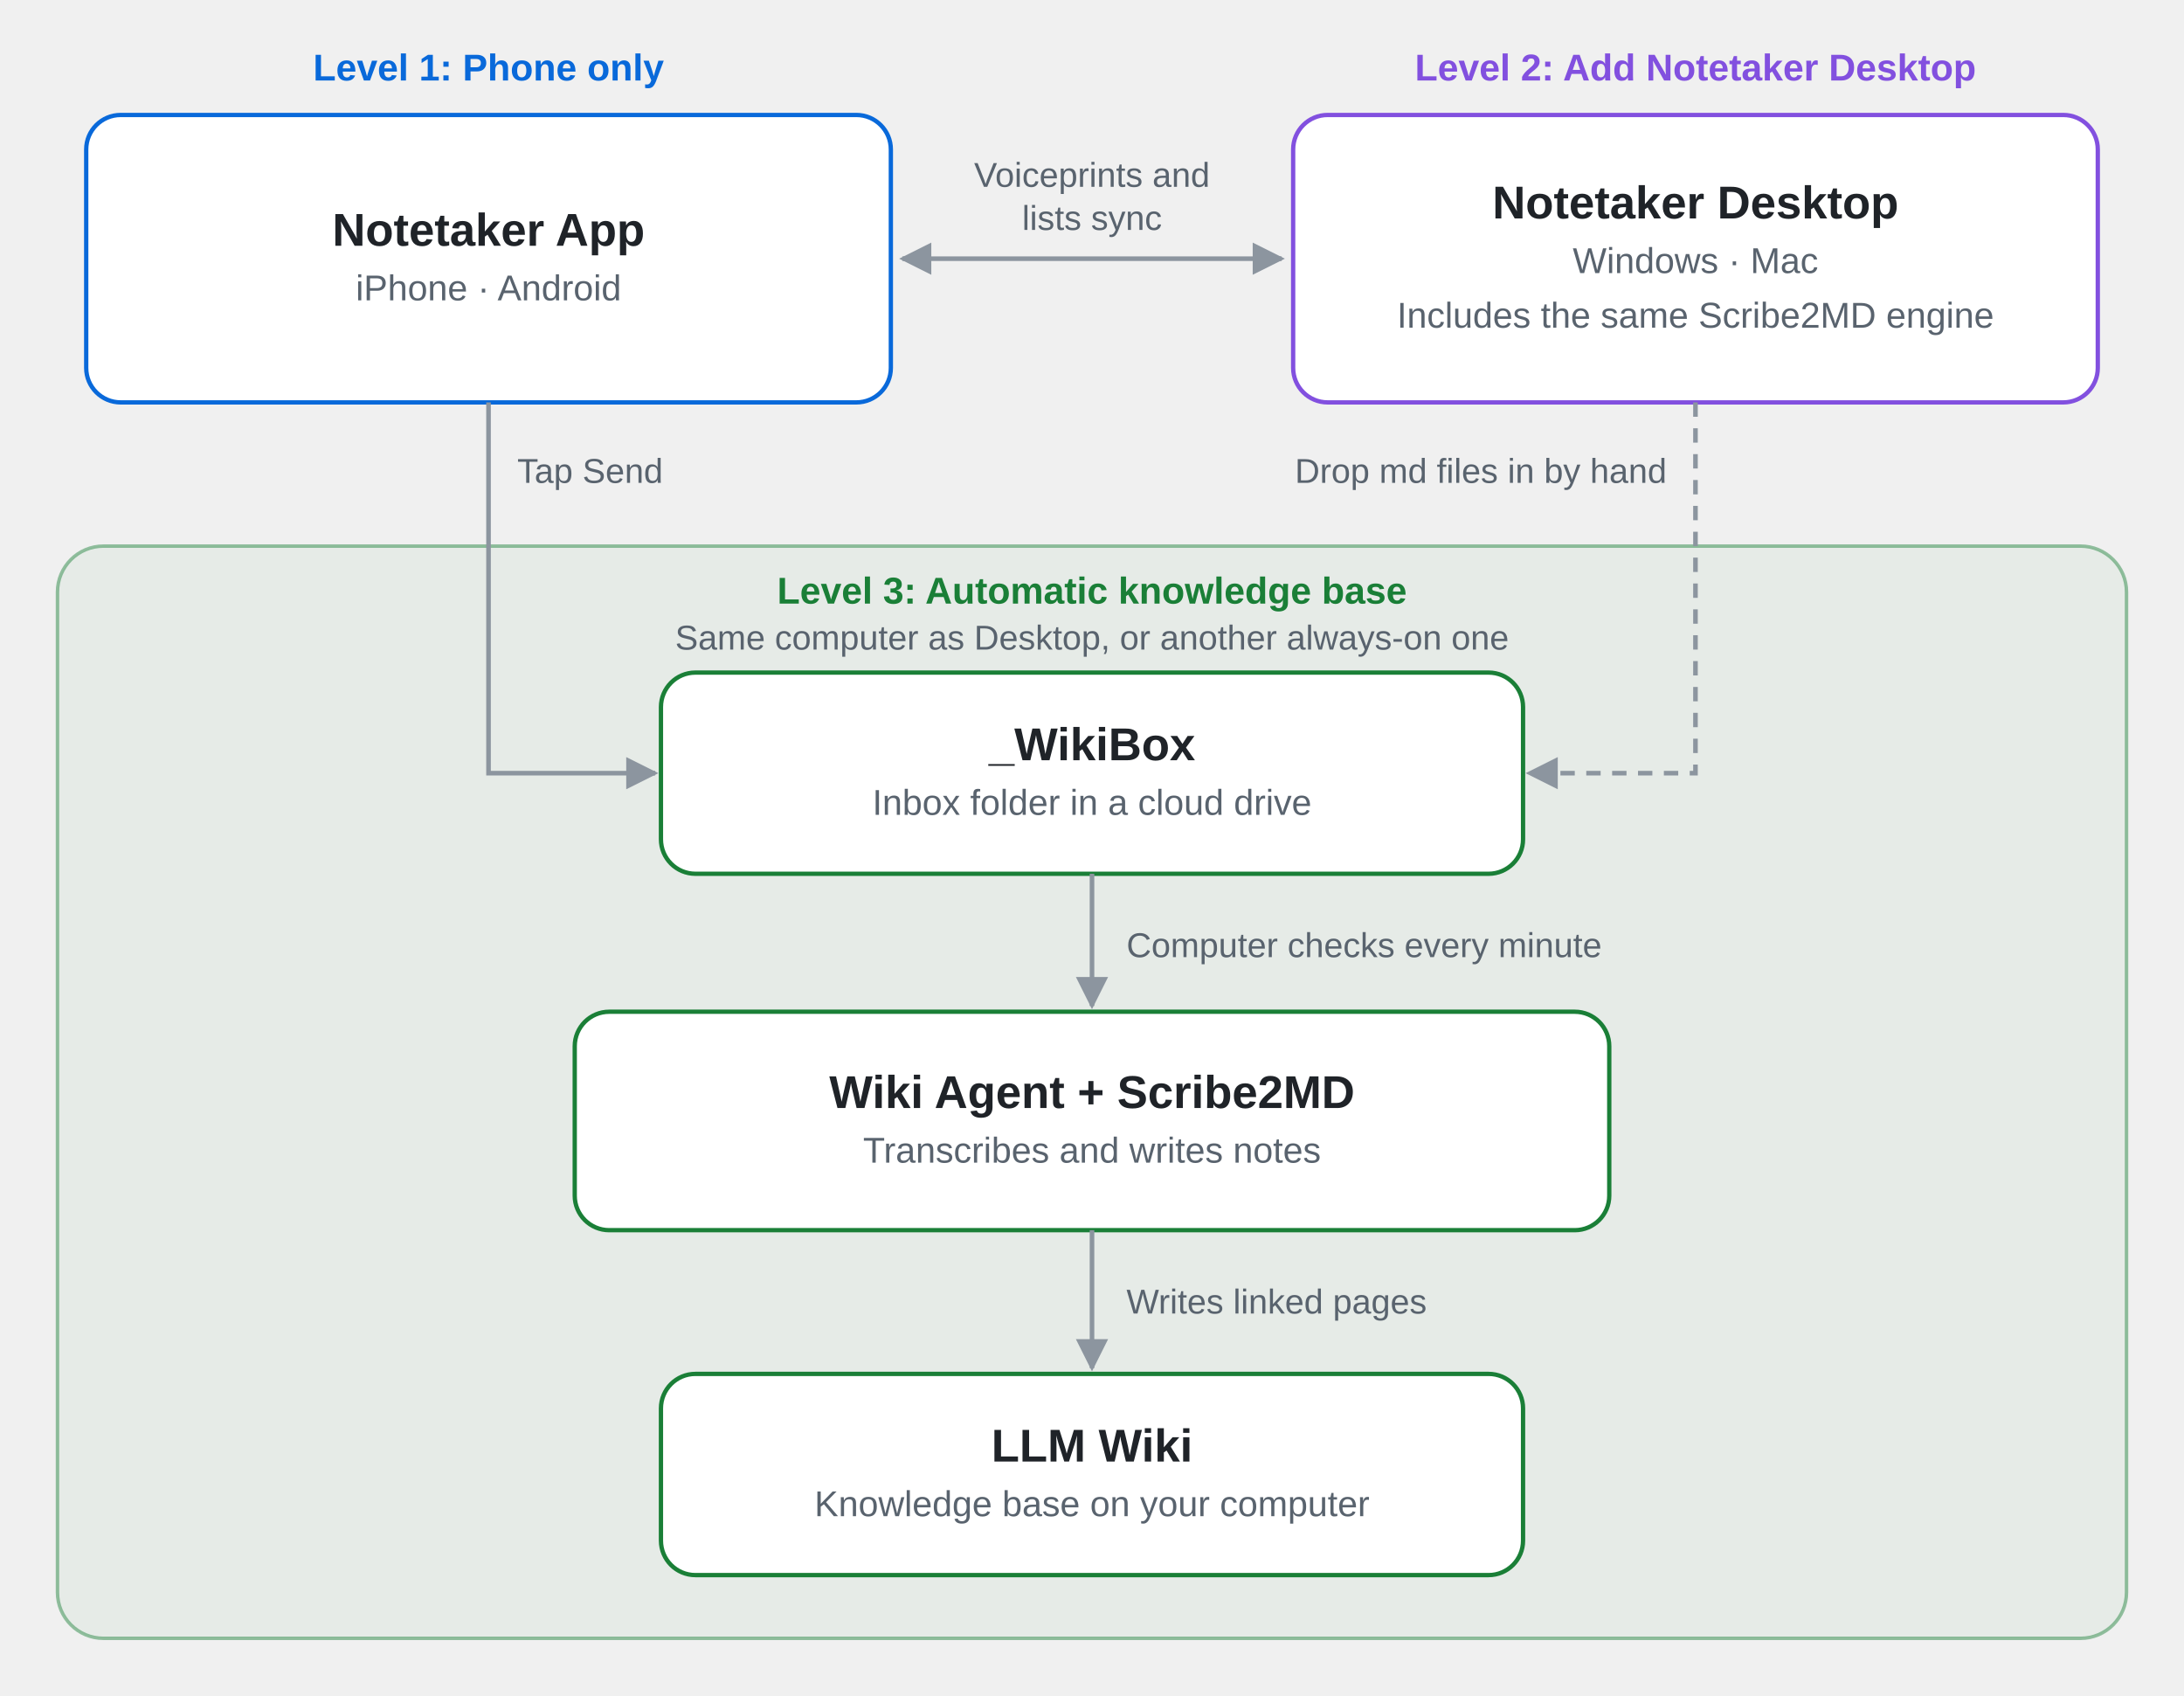
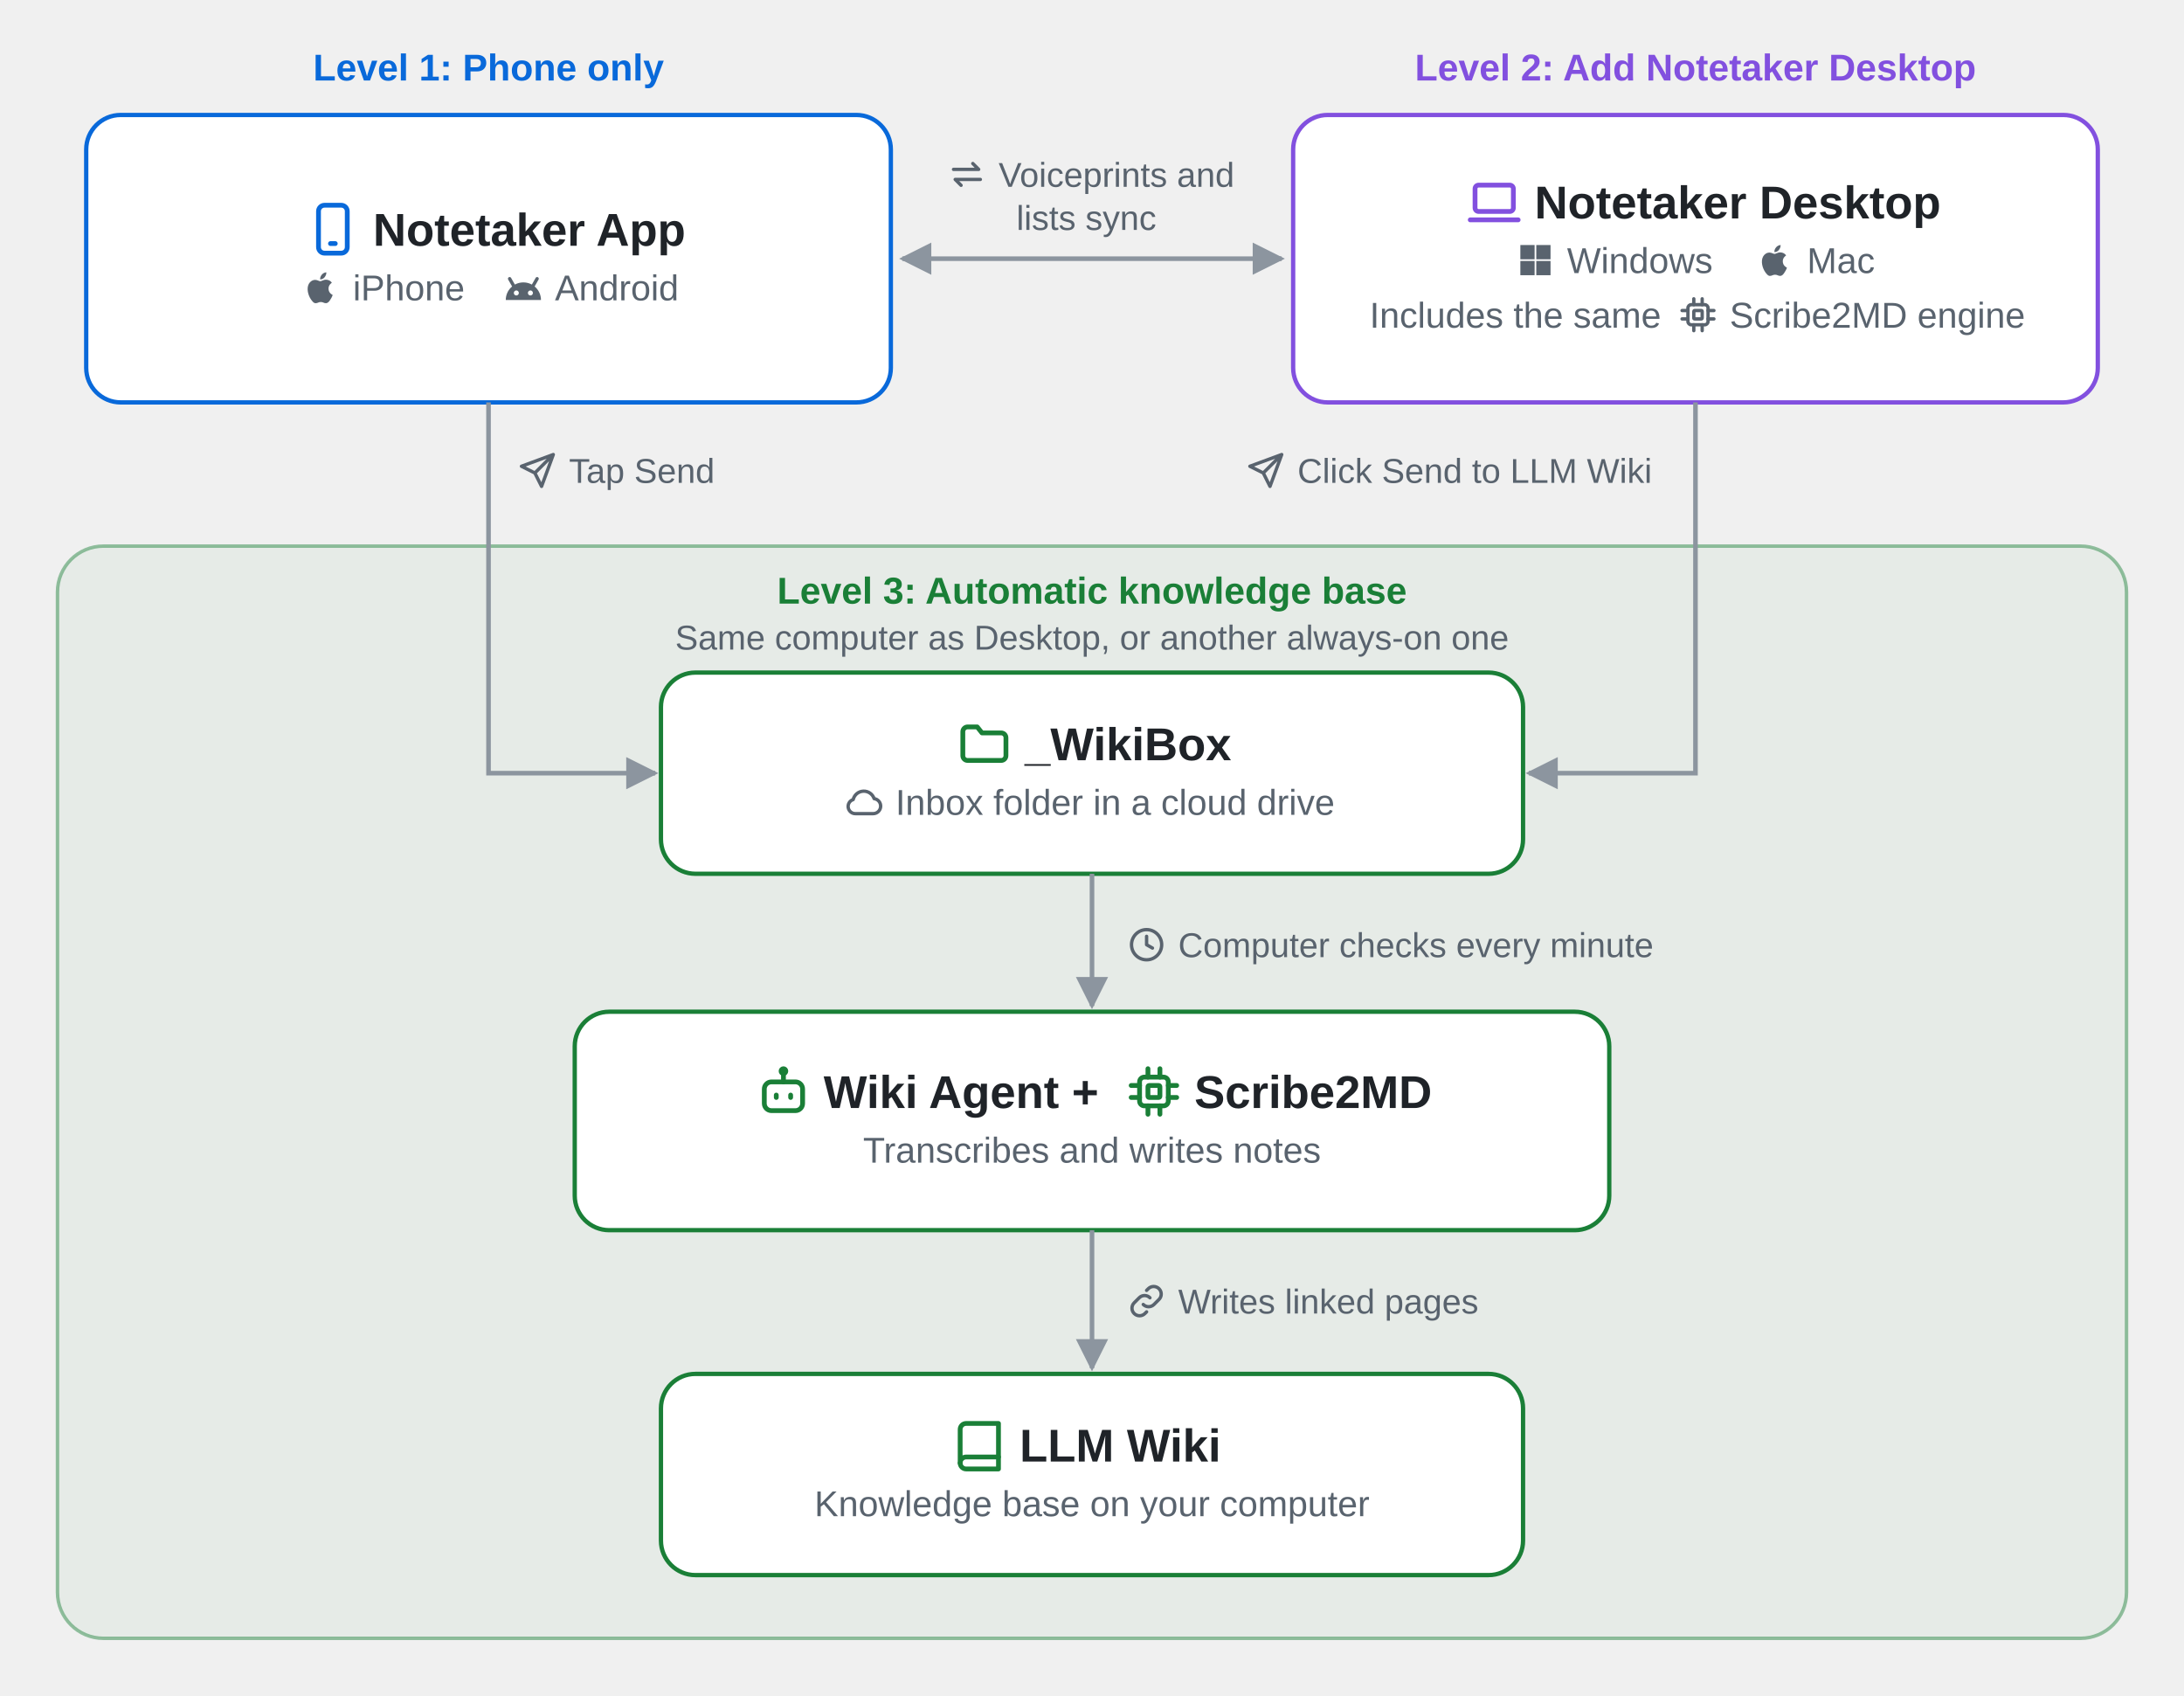
<svg xmlns="http://www.w3.org/2000/svg" viewBox="0 0 760 590" width="760" height="590" role="img" aria-labelledby="title" xml:lang="en" font-family="-apple-system,'Segoe UI','Helvetica Neue',Arial,sans-serif">
  <style>
.card{fill:#ffffff;stroke-width:1.5}
.t{fill:#1f2328;font-weight:600;font-size:16px}
.s{fill:#59636e;font-size:12.5px}
.lbl{fill:#59636e;font-size:12px}
.cap{font-weight:600;font-size:13px}
.line{stroke:#8c959f;stroke-width:1.6;fill:none}
.dash{stroke-dasharray:5 4}
.head{fill:#8c959f}
.k1{stroke:#0969da}.f1{fill:#0969da}
.k2{stroke:#8250df}.f2{fill:#8250df}
.k3{stroke:#1a7f37}.f3{fill:#1a7f37}
.group{fill:#1a7f37;fill-opacity:.05;stroke:#1a7f37;stroke-opacity:.45;stroke-width:1.2}
@media (prefers-color-scheme: dark){
.card{fill:#151b23}
.t{fill:#f0f6fc}
.s,.lbl{fill:#9198a1}
.line{stroke:#656c76}.head{fill:#656c76}
.k1{stroke:#4493f8}.f1{fill:#4493f8}
.k2{stroke:#ab7df8}.f2{fill:#ab7df8}
.k3{stroke:#3fb950}.f3{fill:#3fb950}
.group{fill:#3fb950;fill-opacity:.07;stroke:#3fb950;stroke-opacity:.5}
}
+ 
+ .c1{color:#0969da}.c2{color:#8250df}.c3{color:#1a7f37}.cg{color:#59636e}
+ .eye{fill:#ffffff}
+ @media (prefers-color-scheme: dark){
+ .c1{color:#4493f8}.c2{color:#ab7df8}.c3{color:#3fb950}.cg{color:#9198a1}
+ .eye{fill:#151b23}
+ }
</style>
  <defs>
    <marker id="a" viewBox="0 0 10 10" refX="9" refY="5" markerWidth="7" markerHeight="7" orient="auto-start-reverse">
      <path d="M0 0 L10 5 L0 10 z" class="head" />
    </marker>
+     <symbol id="i-phone" viewBox="0 0 24 24">
+       <g fill="none" stroke="currentColor" stroke-width="2" stroke-linecap="round" stroke-linejoin="round">
+         <rect x="6" y="2" width="12" height="20" rx="2.5" />
+         <path d="M11 18h2" />
+       </g>
+     </symbol>
+     <symbol id="i-laptop" viewBox="0 0 24 24">
+       <g fill="none" stroke="currentColor" stroke-width="2" stroke-linecap="round" stroke-linejoin="round">
+         <rect x="4" y="5" width="16" height="11" rx="1.5" />
+         <path d="M2 19.5h20" />
+       </g>
+     </symbol>
+     <symbol id="i-folder" viewBox="0 0 24 24">
+       <path fill="none" stroke="currentColor" stroke-width="2" stroke-linecap="round" stroke-linejoin="round" d="M3 7a2 2 0 0 1 2-2h4l2 2.5h8a2 2 0 0 1 2 2V17a2 2 0 0 1-2 2H5a2 2 0 0 1-2-2z" />
+     </symbol>
+     <symbol id="i-cloud" viewBox="0 0 24 24">
+       <path fill="none" stroke="currentColor" stroke-width="2" stroke-linecap="round" stroke-linejoin="round" d="M7 19h10.5a4.5 4.5 0 0 0 .6-8.96A6.5 6.5 0 0 0 5.6 10.6 4.3 4.3 0 0 0 7 19z" />
+     </symbol>
+     <symbol id="i-bot" viewBox="0 0 24 24">
+       <g fill="none" stroke="currentColor" stroke-width="2" stroke-linecap="round" stroke-linejoin="round">
+         <rect x="4" y="8" width="16" height="12" rx="3" />
+         <path d="M12 8V4.5" />
+         <circle cx="12" cy="3.5" r="1" />
+         <path d="M9 13.5v1M15 13.5v1" />
+       </g>
+     </symbol>
+     <symbol id="i-book" viewBox="0 0 24 24">
+       <g fill="none" stroke="currentColor" stroke-width="2" stroke-linecap="round" stroke-linejoin="round">
+         <path d="M4 19.5A2.5 2.5 0 0 1 6.5 17H20V3H6.5A2.5 2.5 0 0 0 4 5.5z" />
+         <path d="M4 19.5A2.5 2.5 0 0 0 6.5 22H20v-5" />
+       </g>
+     </symbol>
+     <symbol id="i-sync" viewBox="0 0 24 24">
+       <path fill="none" stroke="currentColor" stroke-width="2" stroke-linecap="round" stroke-linejoin="round" d="M4 9h15l-3.5-3.5M20 15H5l3.5 3.5" />
+     </symbol>
+     <symbol id="i-send" viewBox="0 0 24 24">
+       <path fill="none" stroke="currentColor" stroke-width="2" stroke-linecap="round" stroke-linejoin="round" d="M21.5 2.5 10.5 13.5M21.5 2.5l-7 19-4-8-8-4z" />
+     </symbol>
+     <symbol id="i-file" viewBox="0 0 24 24">
+       <g fill="none" stroke="currentColor" stroke-width="2" stroke-linecap="round" stroke-linejoin="round">
+         <path d="M14 3H6.5A1.5 1.5 0 0 0 5 4.5v15A1.5 1.5 0 0 0 6.5 21h11a1.5 1.5 0 0 0 1.5-1.5V8z" />
+         <path d="M14 3v5h5" />
+       </g>
+     </symbol>
+     <symbol id="i-chip" viewBox="0 0 24 24">
+       <g fill="none" stroke="currentColor" stroke-width="2" stroke-linecap="round" stroke-linejoin="round">
+         <rect x="6" y="6" width="12" height="12" rx="2" />
+         <rect x="9.5" y="9.5" width="5" height="5" rx=".5" />
+         <path d="M9.5 2.5V6M14.5 2.5V6M9.5 18v3.5M14.5 18v3.5M2.5 9.5H6M2.5 14.5H6M18 9.5h3.5M18 14.5h3.5" />
+       </g>
+     </symbol>
+     <symbol id="i-clock" viewBox="0 0 24 24">
+       <g fill="none" stroke="currentColor" stroke-width="2" stroke-linecap="round" stroke-linejoin="round">
+         <circle cx="12" cy="12" r="9" />
+         <path d="M12 7v5l3.5 2" />
+       </g>
+     </symbol>
+     <symbol id="i-link" viewBox="0 0 24 24">
+       <path fill="none" stroke="currentColor" stroke-width="2" stroke-linecap="round" stroke-linejoin="round" d="M10 14a4.5 4.5 0 0 0 6.4 0l3-3a4.5 4.5 0 0 0-6.4-6.4l-1 1M14 10a4.5 4.5 0 0 0-6.4 0l-3 3a4.5 4.5 0 0 0 6.4 6.4l1-1" />
+     </symbol>
+     <symbol id="i-apple" viewBox="0 0 24 24">
+       <path fill="currentColor" d="M16.4 12.7c0-2.3 1.9-3.4 2-3.5-1.1-1.6-2.8-1.8-3.4-1.8-1.4-.1-2.8.9-3.5.9-.7 0-1.8-.8-3-.8-1.6 0-3 .9-3.8 2.3-1.6 2.8-.4 7 1.2 9.3.8 1.1 1.7 2.4 2.9 2.3 1.2 0 1.6-.7 3-.7s1.8.7 3 .7c1.3 0 2.1-1.1 2.8-2.3.9-1.3 1.3-2.6 1.3-2.6s-2.5-1-2.5-3.8zM14.1 5.9c.6-.8 1.1-1.8 1-2.9-.9 0-2.1.6-2.7 1.4-.6.7-1.1 1.8-1 2.8 1 .1 2.1-.5 2.7-1.3z" />
+     </symbol>
+     <symbol id="i-android" viewBox="0 0 24 24">
+       <g fill="currentColor">
+         <path d="M1.5 19.5a10.5 10.5 0 0 1 21 0z" />
+         <path d="M6.3 11.2 3.8 6.8M17.7 11.2l2.5-4.4" stroke="currentColor" stroke-width="2" stroke-linecap="round" />
+         <circle cx="7.8" cy="15.3" r="1.5" class="eye" />
+         <circle cx="16.2" cy="15.3" r="1.5" class="eye" />
+       </g>
+     </symbol>
+     <symbol id="i-windows" viewBox="0 0 24 24">
+       <path fill="currentColor" d="M3 3h8.5v8.5H3zM12.5 3H21v8.5h-8.5zM3 12.5h8.5V21H3zM12.5 12.5H21V21h-8.5z" />
+     </symbol>
  </defs>
  <rect x="20" y="190" width="720" height="380" rx="16" class="group" />
  <text x="170.0" y="28" class="cap f1" text-anchor="middle">Level 1: Phone only</text>
  <text x="590.0" y="28" class="cap f2" text-anchor="middle">Level 2: Add Notetaker Desktop</text>
  <text x="380.0" y="210" class="cap f3" text-anchor="middle">Level 3: Automatic knowledge base</text>
  <text x="380.0" y="226" class="lbl" text-anchor="middle">Same computer as Desktop, or another always-on one</text>
  <rect x="30" y="40" width="280" height="100" rx="12" class="card k1" />
-   <text x="170.0" y="85.5" class="t" text-anchor="middle">Notetaker App</text>
-   <text x="170.0" y="104.5" class="s" text-anchor="middle">iPhone · Android</text>
+   <use href="#i-phone" x="105.836" y="69.74" width="20" height="20" class="c1" />
+   <text x="129.8" y="85.5" class="t" text-anchor="start">Notetaker App</text>
+   <use href="#i-apple" x="104.75" y="93" width="14" height="14" class="cg" />
+   <text x="122.8" y="104.5" class="s" text-anchor="start">iPhone</text>
+   <use href="#i-android" x="175.125" y="93" width="14" height="14" class="cg" />
+   <text x="193.1" y="104.5" class="s" text-anchor="start">Android</text>
  <rect x="450" y="40" width="280" height="100" rx="12" class="card k2" />
-   <text x="590.0" y="76.0" class="t" text-anchor="middle">Notetaker Desktop</text>
-   <text x="590.0" y="95.0" class="s" text-anchor="middle">Windows · Mac</text>
-   <text x="590.0" y="114.0" class="s" text-anchor="middle">Includes the same Scribe2MD engine</text>
+   <use href="#i-laptop" x="509.96" y="60.24" width="20" height="20" class="c2" />
+   <text x="534.0" y="76.0" class="t" text-anchor="start">Notetaker Desktop</text>
+   <use href="#i-windows" x="527.312" y="83.5" width="14" height="14" class="cg" />
+   <text x="545.3" y="95.0" class="s" text-anchor="start">Windows</text>
+   <use href="#i-apple" x="610.812" y="83.5" width="14" height="14" class="cg" />
+   <text x="628.8" y="95.0" class="s" text-anchor="start">Mac</text>
+   <text x="476.6" y="114.0" class="s" text-anchor="start">Includes the same</text>
+   <use href="#i-chip" x="583.875" y="102.5" width="14" height="14" class="cg" />
+   <text x="601.9" y="114.0" class="s" text-anchor="start">Scribe2MD engine</text>
  <path d="M314 90.0 H446" class="line" marker-start="url(#a)" marker-end="url(#a)" />
-   <text x="380.0" y="65.0" class="lbl" text-anchor="middle">Voiceprints and</text>
-   <text x="380.0" y="80.0" class="lbl" text-anchor="middle">lists sync</text>
+   <use href="#i-sync" x="329.48" y="53.68" width="14" height="14" class="cg" />
+   <text x="347.5" y="65.0" class="lbl" text-anchor="start">Voiceprints and</text>
+   <text x="353.7" y="80.0" class="lbl" text-anchor="start">lists sync</text>
  <path d="M170 140 V269.0 H228" class="line" marker-end="url(#a)" />
-   <text x="180" y="168" class="lbl" text-anchor="start">Tap Send</text>
-   <path d="M590 140 V269.0 H532" class="line dash" marker-end="url(#a)" />
-   <text x="580" y="168" class="lbl" text-anchor="end">Drop md files in by hand</text>
+   <use href="#i-send" x="180" y="156.68" width="14" height="14" class="cg" />
+   <text x="198" y="168" class="lbl" text-anchor="start">Tap Send</text>
+   <path d="M590 140 V269.0 H532" class="line" marker-end="url(#a)" />
+   <use href="#i-send" x="433.48" y="156.68" width="14" height="14" class="cg" />
+   <text x="451.5" y="168" class="lbl" text-anchor="start">Click Send to LLM Wiki</text>
  <rect x="230" y="234" width="300" height="70" rx="12" class="card k3" />
-   <text x="380.0" y="264.5" class="t" text-anchor="middle">_WikiBox</text>
-   <text x="380.0" y="283.5" class="s" text-anchor="middle">Inbox folder in a cloud drive</text>
+   <use href="#i-folder" x="332.552" y="248.74" width="20" height="20" class="c3" />
+   <text x="356.6" y="264.5" class="t" text-anchor="start">_WikiBox</text>
+   <use href="#i-cloud" x="293.625" y="272" width="14" height="14" class="cg" />
+   <text x="311.6" y="283.5" class="s" text-anchor="start">Inbox folder in a cloud drive</text>
  <path d="M380.0 304 V350" class="line" marker-end="url(#a)" />
-   <text x="392.0" y="333" class="lbl" text-anchor="start">Computer checks every minute</text>
+   <use href="#i-clock" x="392" y="321.68" width="14" height="14" class="cg" />
+   <text x="410.0" y="333" class="lbl" text-anchor="start">Computer checks every minute</text>
  <rect x="200" y="352" width="360" height="76" rx="12" class="card k3" />
-   <text x="380.0" y="385.5" class="t" text-anchor="middle">Wiki Agent + Scribe2MD</text>
+   <use href="#i-bot" x="262.632" y="369.74" width="20" height="20" class="c3" />
+   <text x="286.6" y="385.5" class="t" text-anchor="start">Wiki Agent +</text>
+   <use href="#i-chip" x="391.552" y="369.74" width="20" height="20" class="c3" />
+   <text x="415.6" y="385.5" class="t" text-anchor="start">Scribe2MD</text>
  <text x="380.0" y="404.5" class="s" text-anchor="middle">Transcribes and writes notes</text>
  <path d="M380.0 428 V476" class="line" marker-end="url(#a)" />
-   <text x="392.0" y="457" class="lbl" text-anchor="start">Writes linked pages</text>
+   <use href="#i-link" x="392" y="445.68" width="14" height="14" class="cg" />
+   <text x="410.0" y="457" class="lbl" text-anchor="start">Writes linked pages</text>
  <rect x="230" y="478" width="300" height="70" rx="12" class="card k3" />
-   <text x="380.0" y="508.5" class="t" text-anchor="middle">LLM Wiki</text>
+   <use href="#i-book" x="330.788" y="492.74" width="20" height="20" class="c3" />
+   <text x="354.8" y="508.5" class="t" text-anchor="start">LLM Wiki</text>
  <text x="380.0" y="527.5" class="s" text-anchor="middle">Knowledge base on your computer</text>
</svg>
